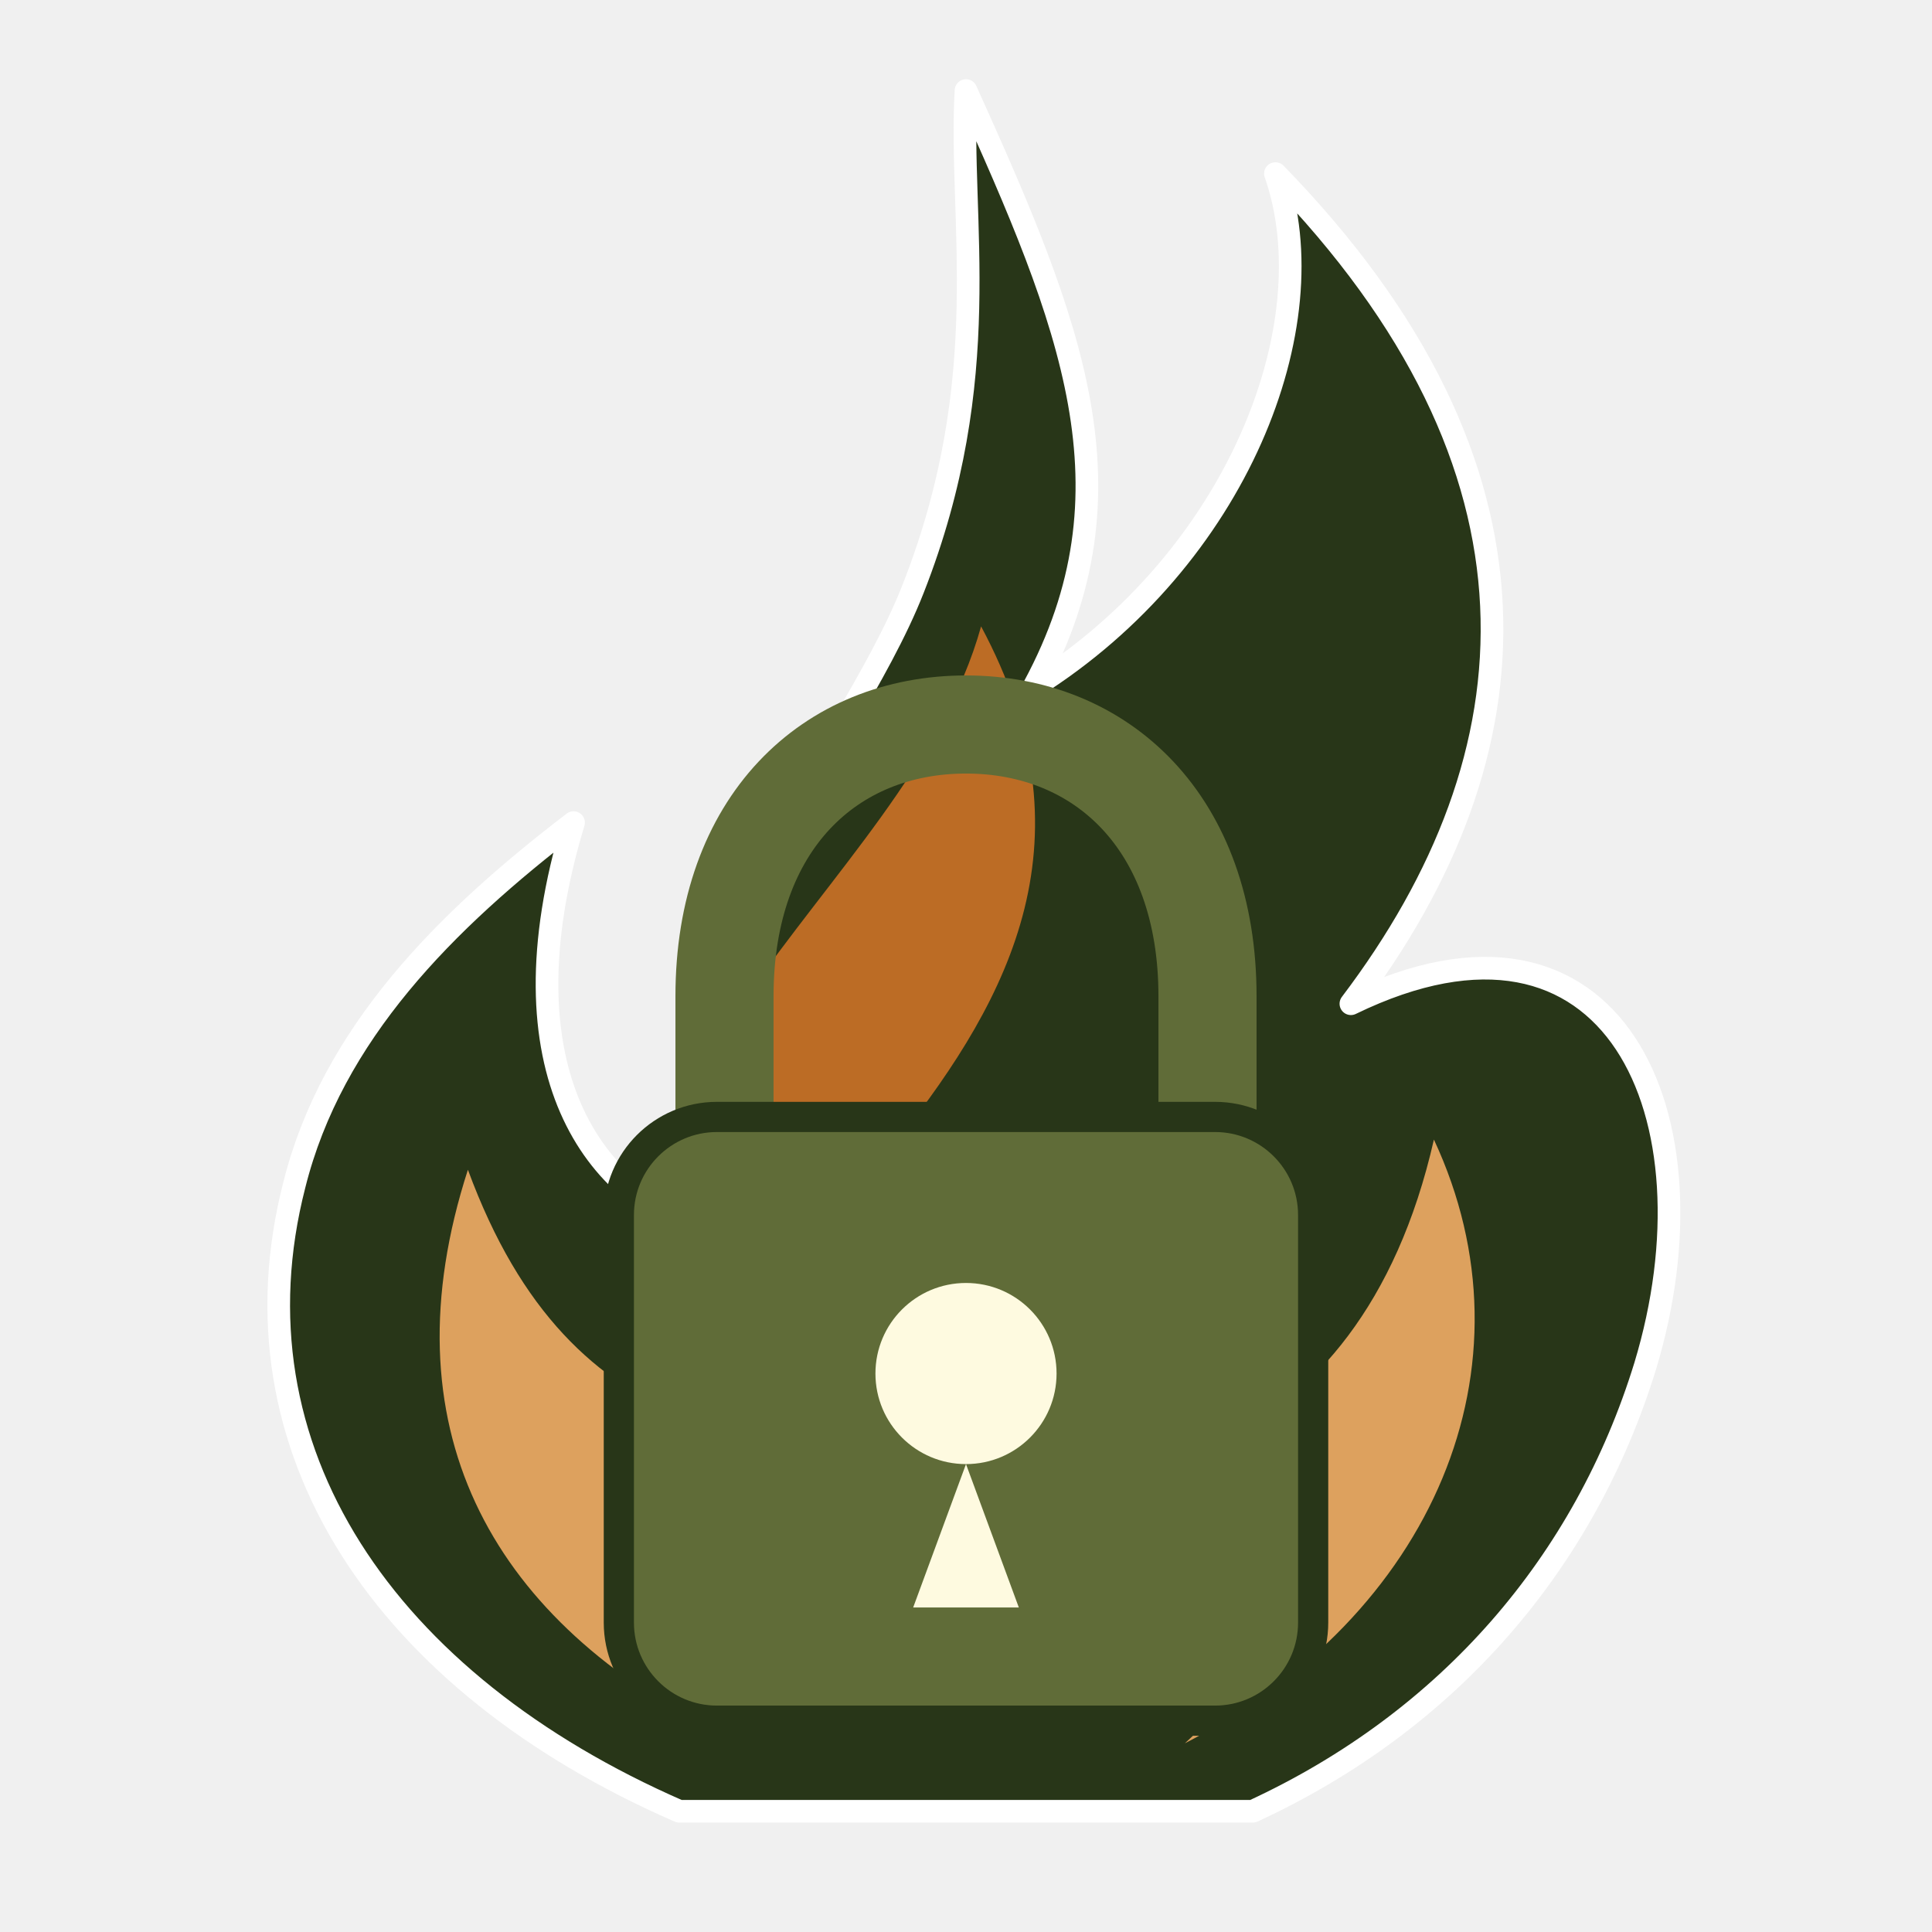
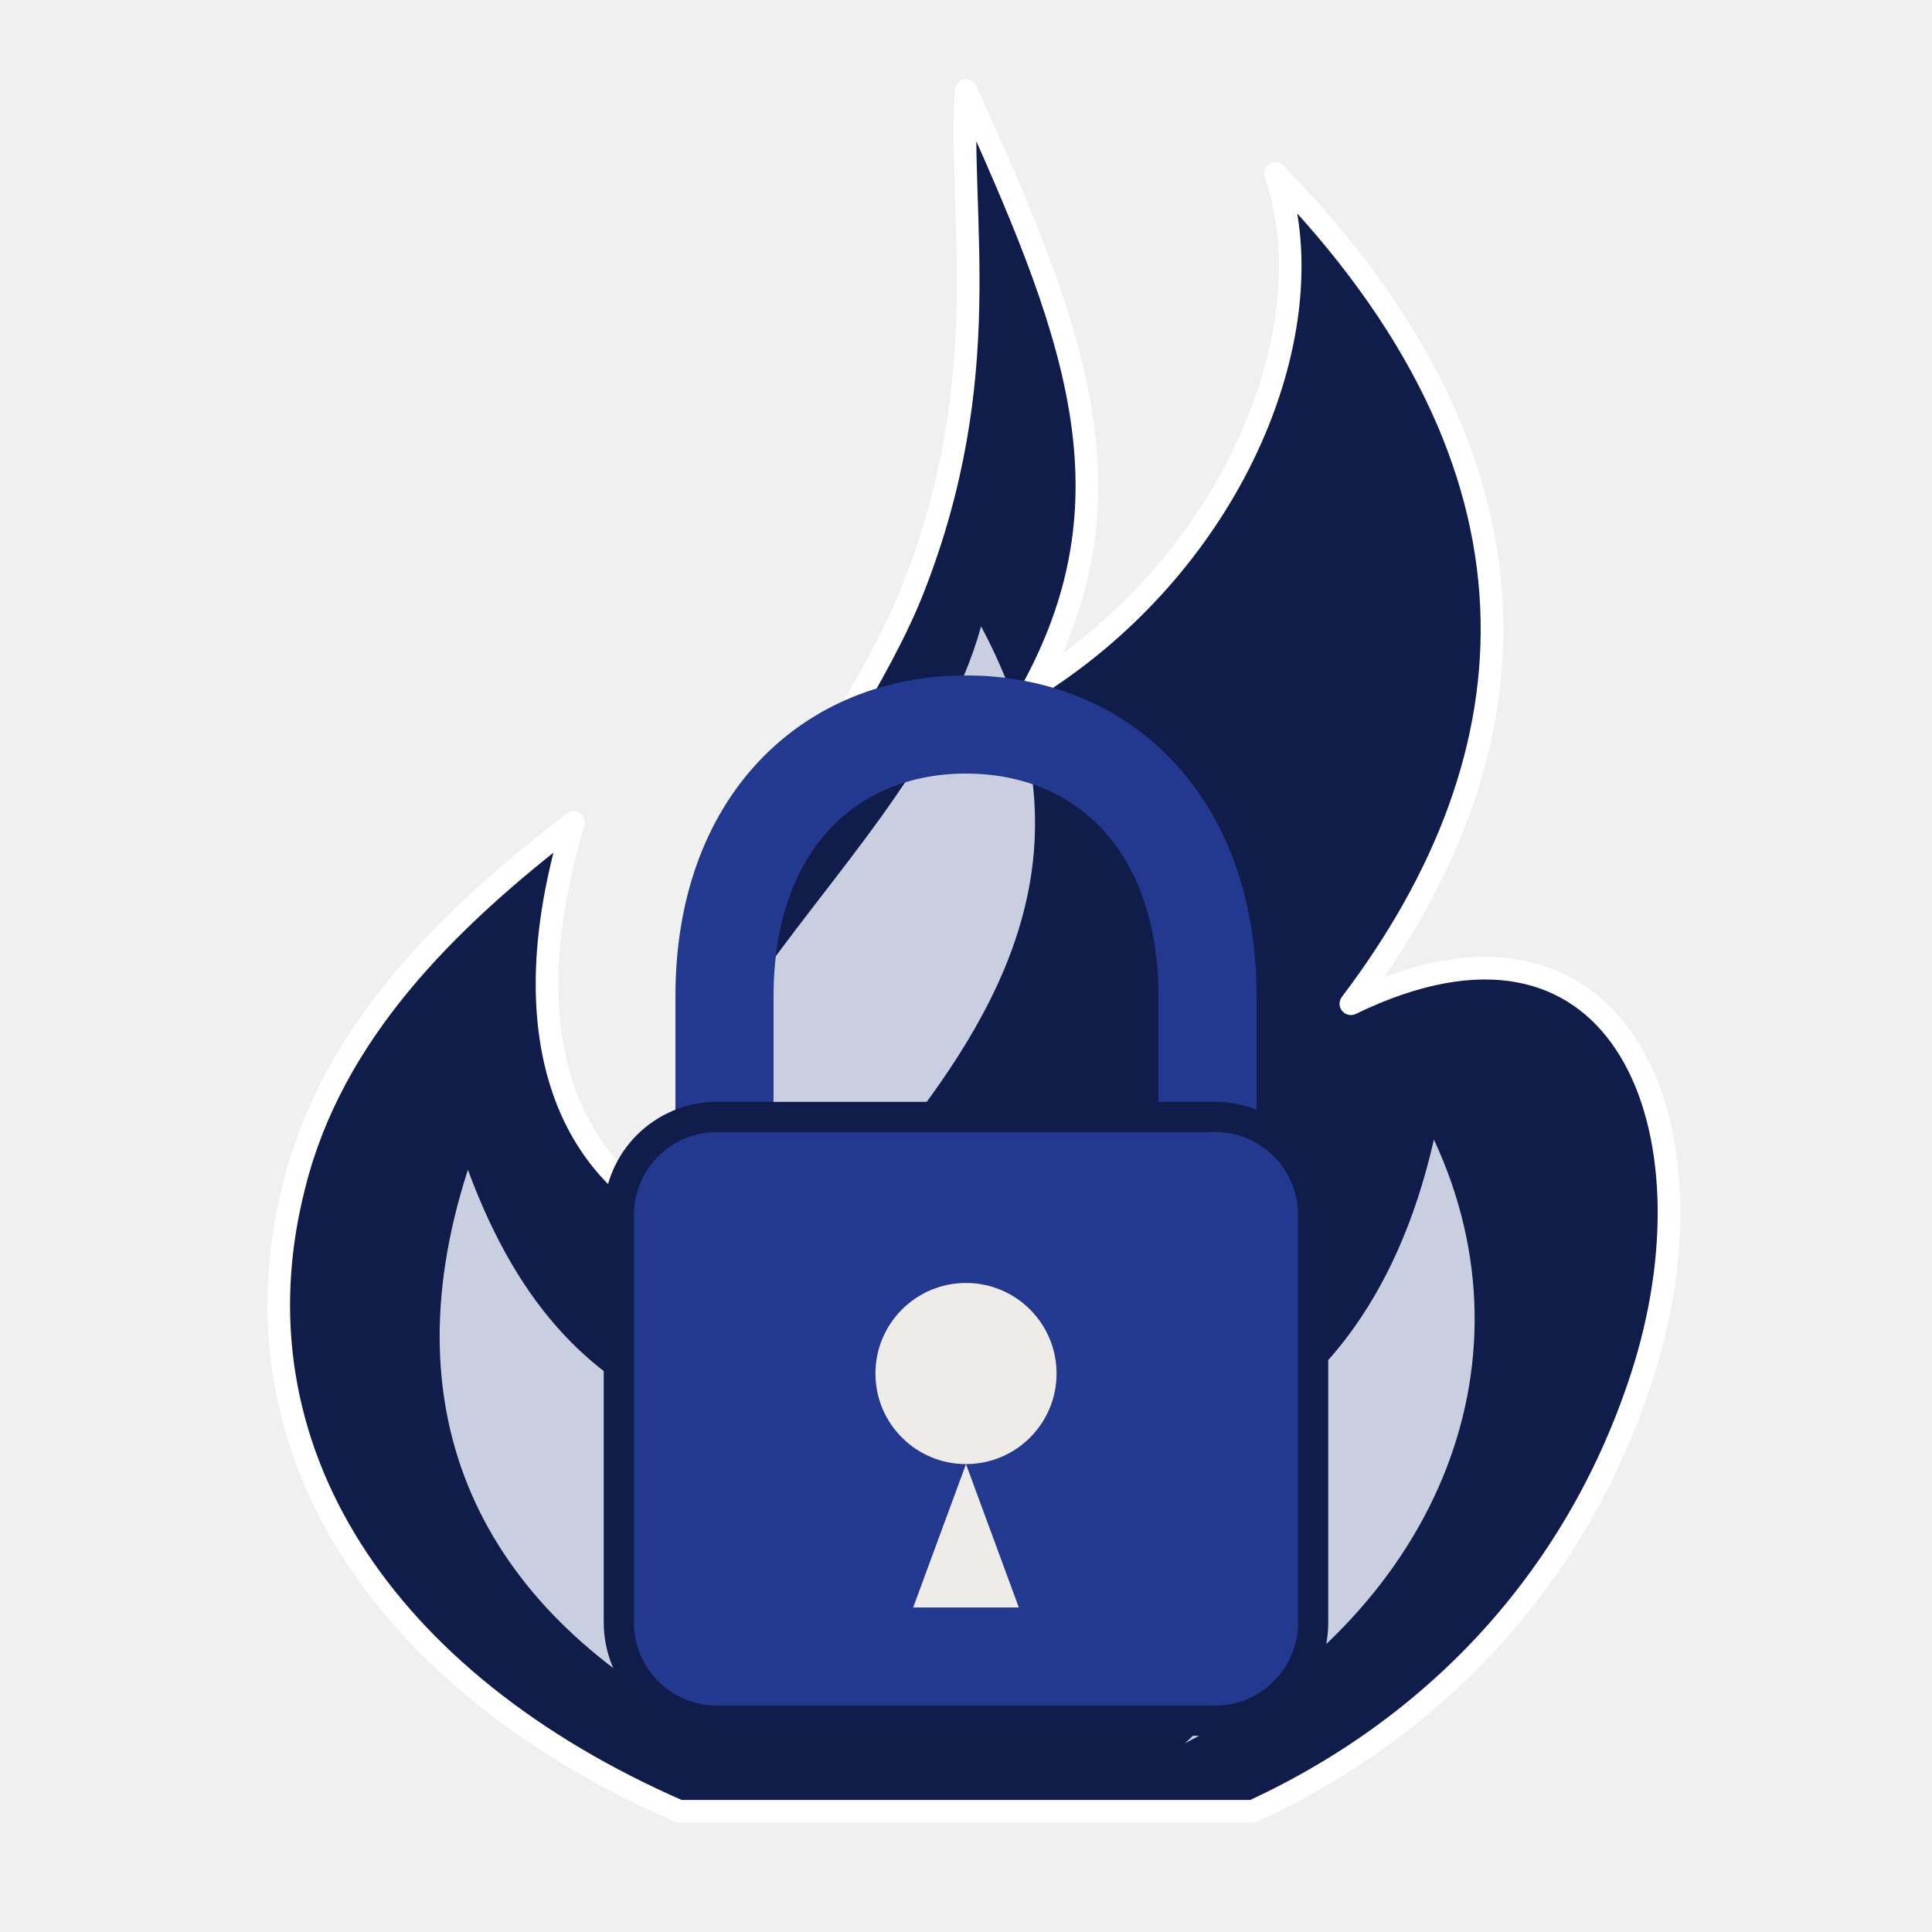
<svg xmlns="http://www.w3.org/2000/svg" viewBox="0 0 256 256" width="256" height="256">
-   <path fill="#283618" stroke="#ffffff" stroke-width="3" stroke-linejoin="round" d="M128 12        C142 43 151 65 137 91        C164 74 176 43 169 23        C207 62 204 100 179 133        C214 116 228 148 218 181        C210 207 192 228 166 240        H90        C51 223 30 192 39 157        C44 137 59 122 76 109        C66 142 79 159 94 163        C84 129 112 101 121 78        C132 50 127 29 128 12 Z" />
-   <path fill="#bc6c25" d="M130 83        C145 111 134 132 119 151        C111 162 105 176 109 191        C86 174 87 151 99 132        C110 116 125 101 130 83 Z" />
-   <path fill="#dda15e" d="M62 155        C69 174 79 183 91 188        C82 204 83 215 94 229        C65 214 51 189 62 155 Z" />
-   <path fill="#dda15e" d="M190 151        C185 173 174 185 162 191        C175 207 169 220 157 231        C190 214 204 181 190 151 Z" />
-   <path d="M96 157        V132        C96 109 110 96 128 96        C146 96 160 109 160 132        V157" fill="none" stroke="#606c38" stroke-width="13" stroke-linecap="round" />
-   <rect x="82" y="148" width="92" height="80" rx="13" fill="#606c38" stroke="#283618" stroke-width="4" />
-   <path fill="#fefae0" d="M128 170        A12 12 0 1 0 128 194        L121 213        H135        L128 194        A12 12 0 0 0 128 170 Z" />
+   <path fill="#101c4a" stroke="#ffffff" stroke-width="3" stroke-linejoin="round" d="M128 12        C142 43 151 65 137 91        C164 74 176 43 169 23        C207 62 204 100 179 133        C214 116 228 148 218 181        C210 207 192 228 166 240        H90        C51 223 30 192 39 157        C44 137 59 122 76 109        C66 142 79 159 94 163        C84 129 112 101 121 78        C132 50 127 29 128 12 Z" />
+   <path fill="#c9cee0" d="M130 83        C145 111 134 132 119 151        C111 162 105 176 109 191        C86 174 87 151 99 132        C110 116 125 101 130 83 Z" />
+   <path fill="#c9cee0" d="M62 155        C69 174 79 183 91 188        C82 204 83 215 94 229        C65 214 51 189 62 155 Z" />
+   <path fill="#c9cee0" d="M190 151        C185 173 174 185 162 191        C175 207 169 220 157 231        C190 214 204 181 190 151 Z" />
+   <path d="M96 157        V132        C96 109 110 96 128 96        C146 96 160 109 160 132        V157" fill="none" stroke="#22398f" stroke-width="13" stroke-linecap="round" />
+   <rect x="82" y="148" width="92" height="80" rx="13" fill="#22398f" stroke="#101c4a" stroke-width="4" />
+   <path fill="#edece9" d="M128 170        A12 12 0 1 0 128 194        L121 213        H135        L128 194        A12 12 0 0 0 128 170 Z" />
</svg>
